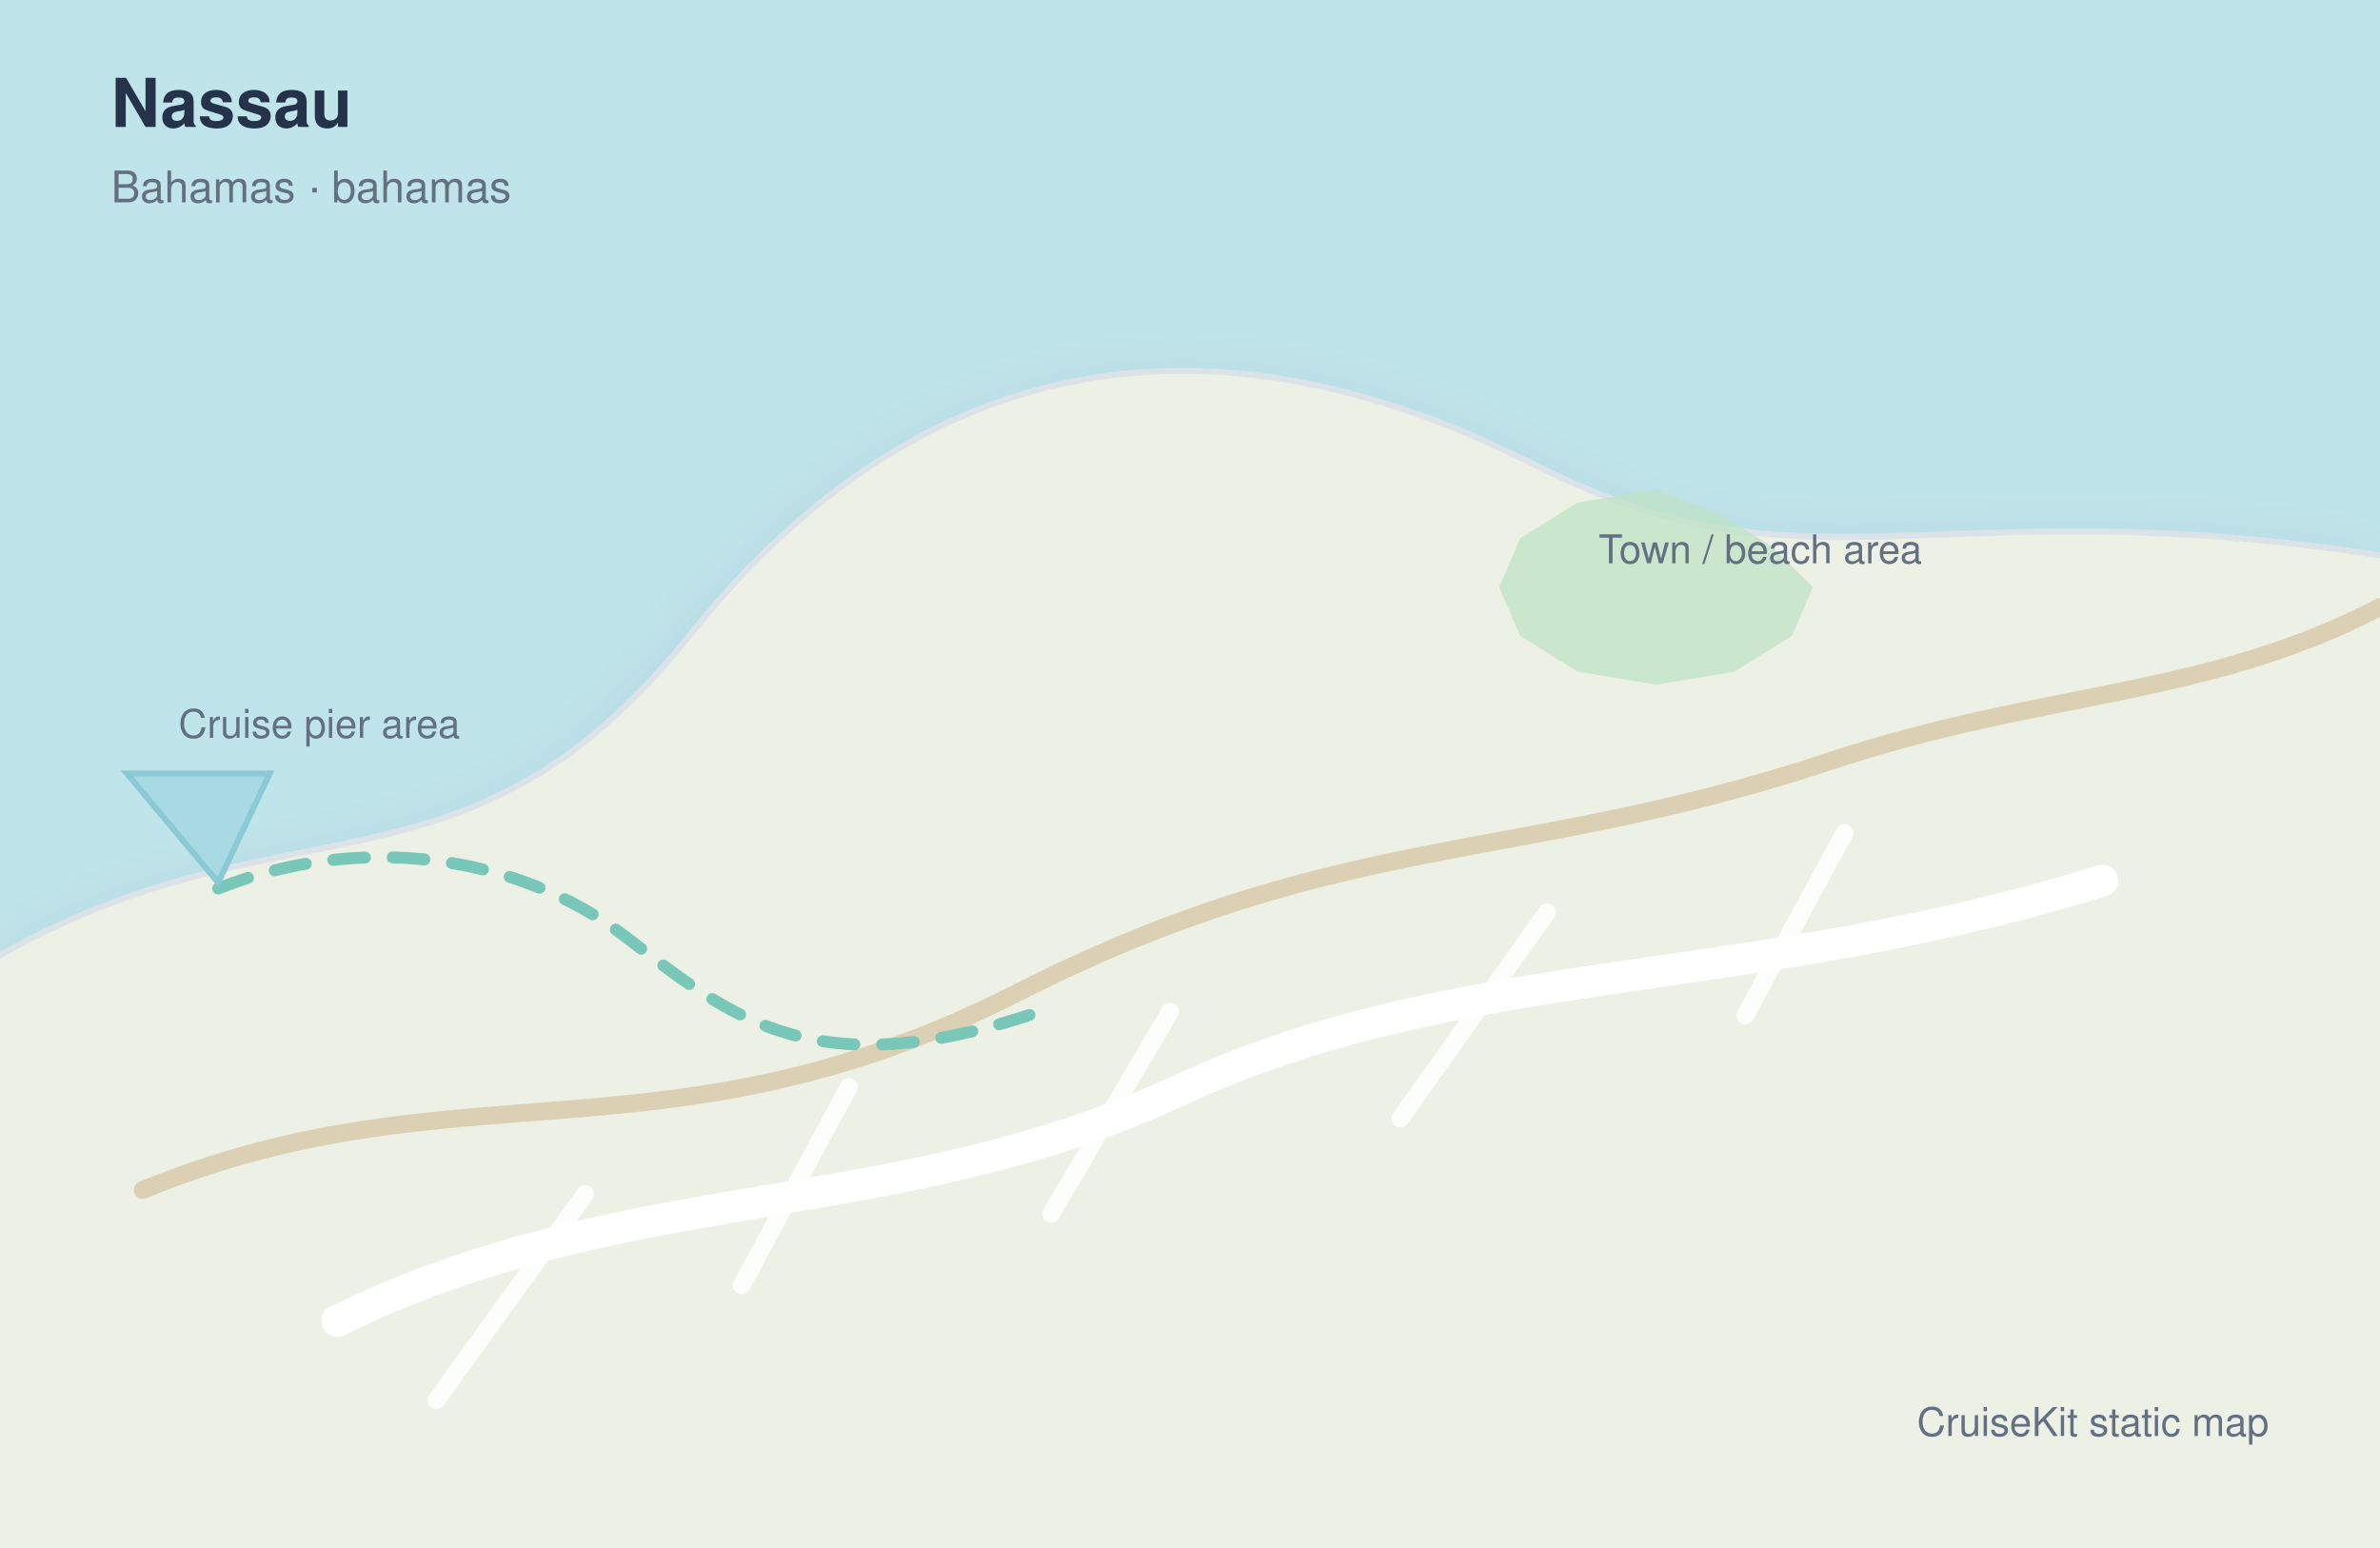
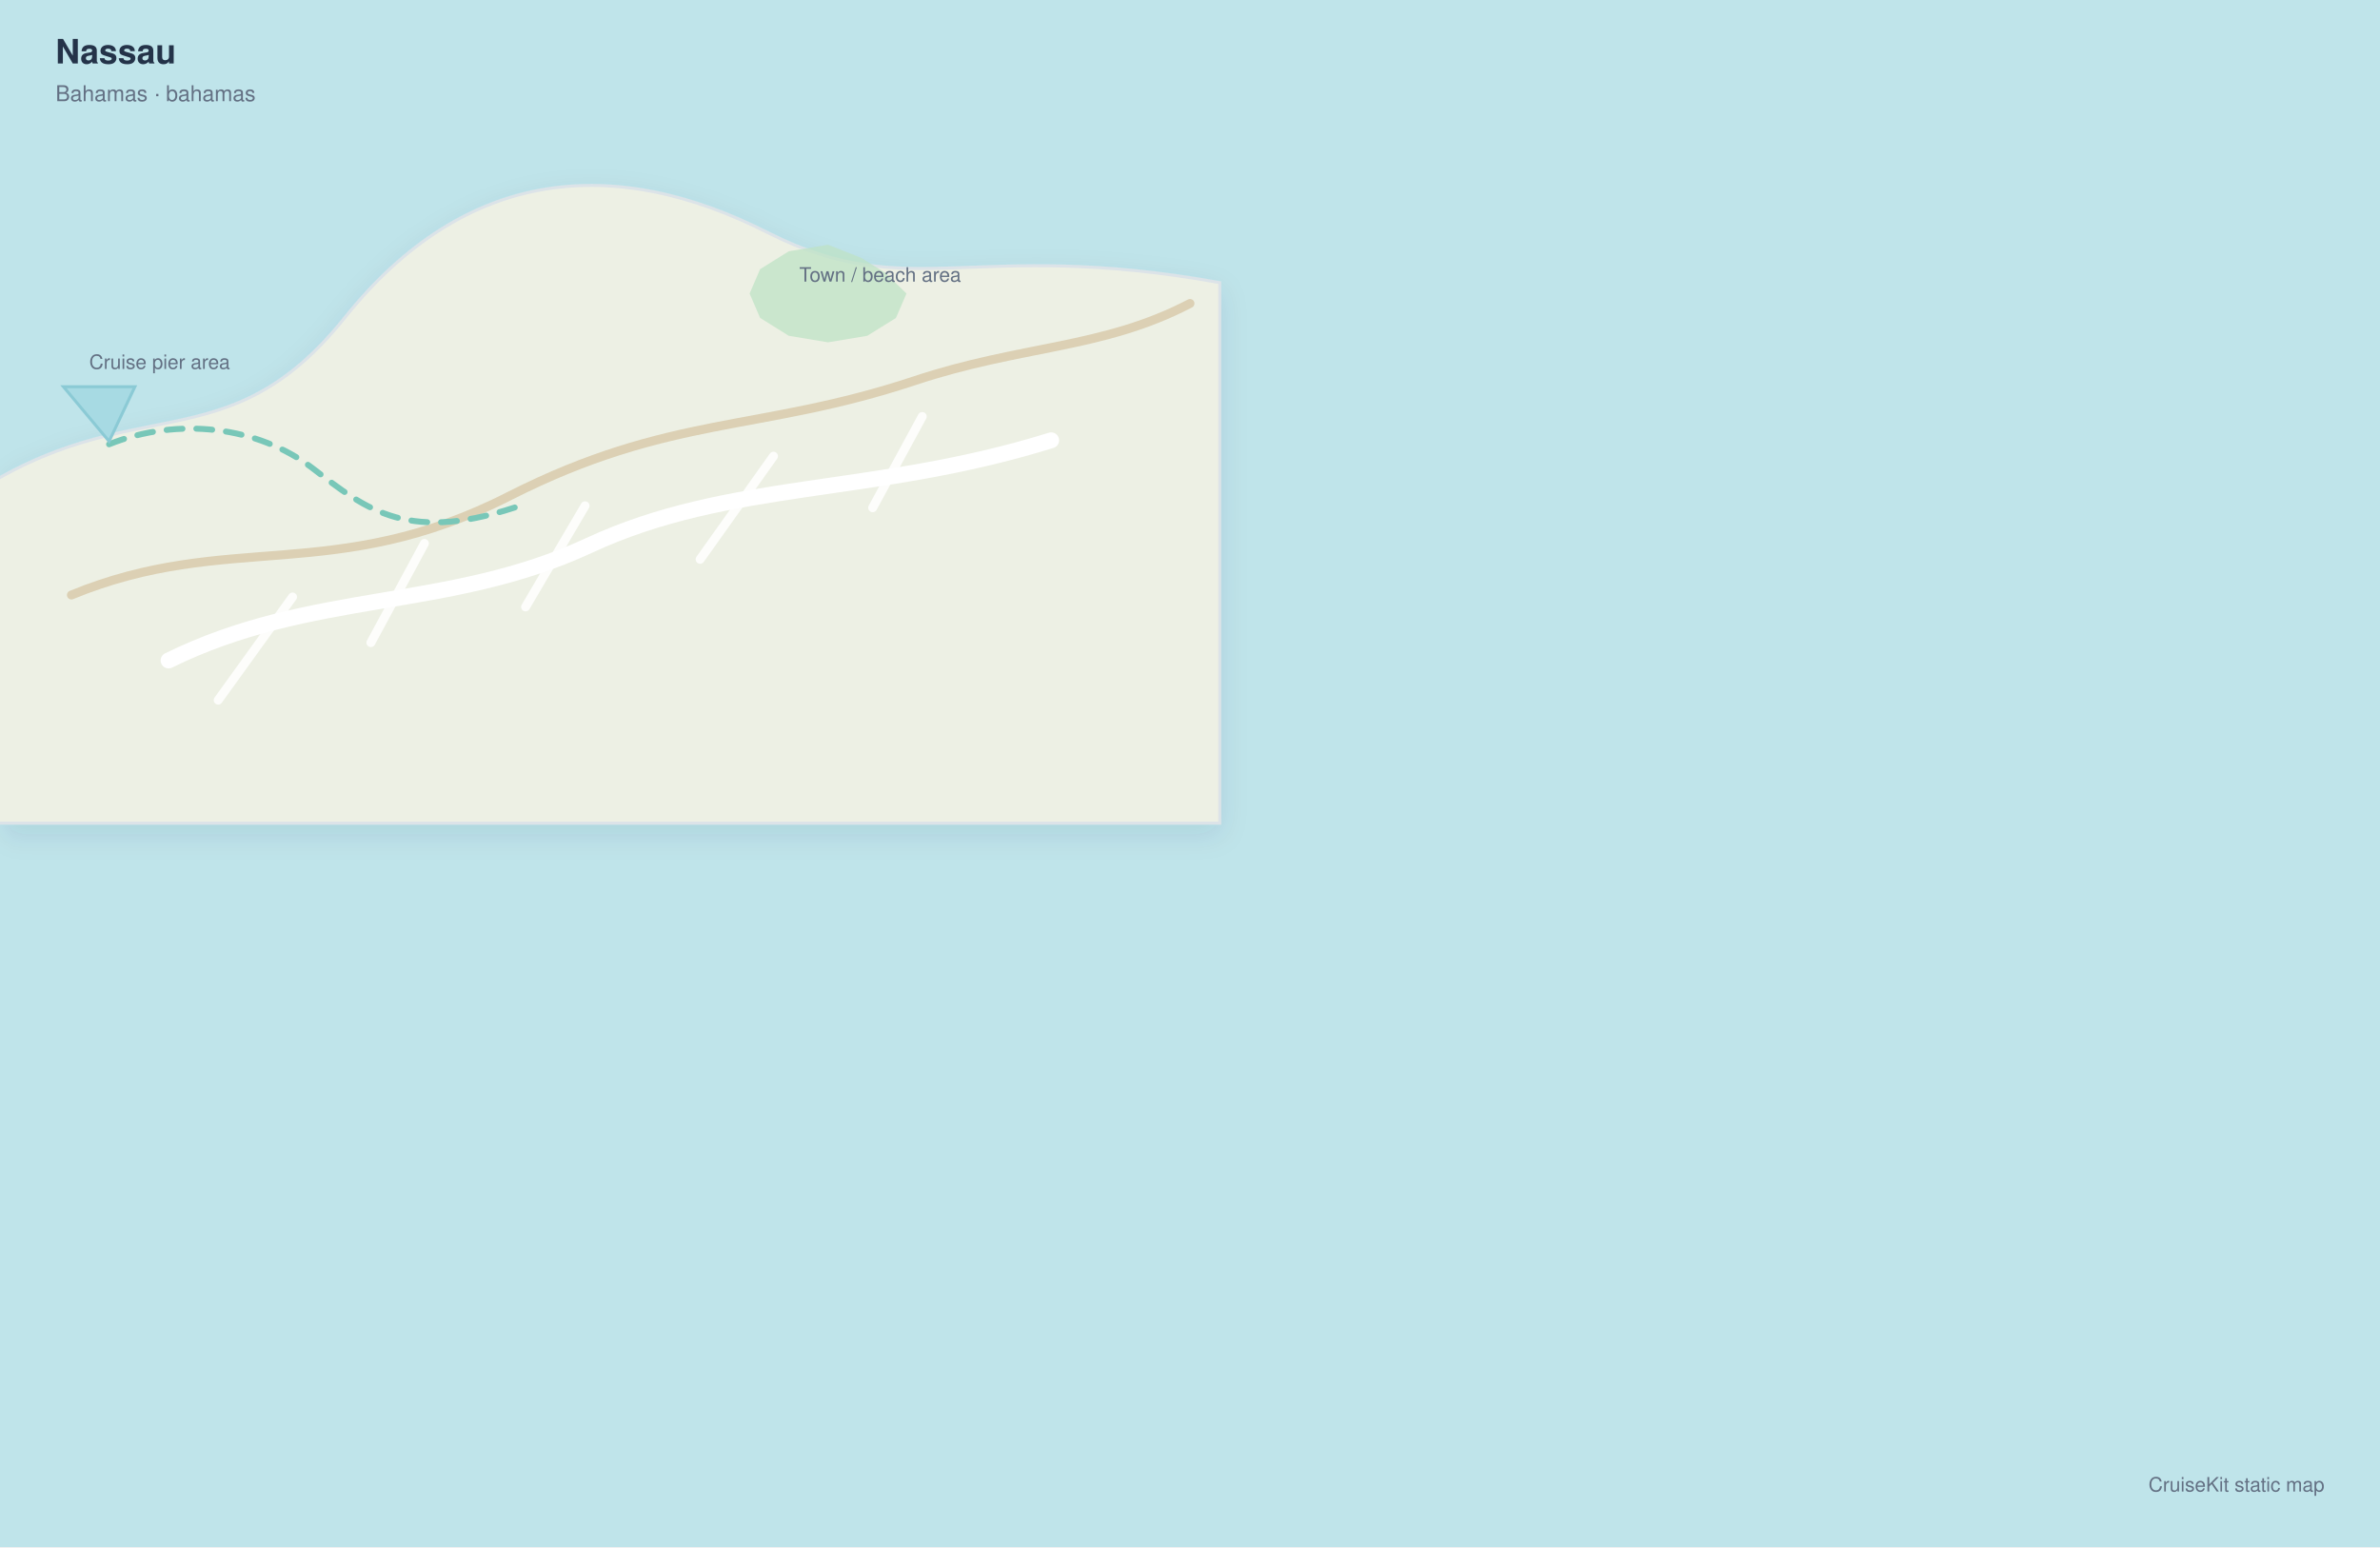
- <svg xmlns="http://www.w3.org/2000/svg" width="1200" height="780" viewBox="0 0 1200 780" role="img" aria-label="Nassau port snapshot">
+ <svg xmlns="http://www.w3.org/2000/svg" width="2400" height="1560" viewBox="0 0 2400 1560" role="img" aria-label="Nassau port snapshot">
  <defs>
    <linearGradient id="water" x1="0" y1="0" x2="1" y2="1">
      <stop offset="0" stop-color="#BFE4EA" />
      <stop offset="1" stop-color="#9BD2DD" />
    </linearGradient>
    <filter id="softShadow" x="-20%" y="-20%" width="140%" height="140%">
      <feDropShadow dx="0" dy="10" stdDeviation="14" flood-color="#23445A" flood-opacity="0.10" />
    </filter>
  </defs>
-   <rect width="1200" height="780" fill="#BFE4EA" />
+   <rect width="2400" height="1560" fill="#BFE4EA" />
  <path d="M -30 500 C 135 390 228 470 348 320 C 470 168 620 156 775 235 C 918 307 980 240 1230 285 L 1230 830 L -30 830 Z" fill="#EDF0E4" stroke="#DCE3E8" stroke-width="3" filter="url(#softShadow)" />
  <path d="M 72 600 C 230 535 338 590 514 500 C 676 418 765 436 922 384 C 1030 348 1112 352 1200 306" fill="none" stroke="#D8C9AA" stroke-width="9" stroke-linecap="round" stroke-opacity="0.82" />
  <path d="M 170 666 C 314 595 452 616 594 550 S 880 500 1060 444" fill="none" stroke="#FFFFFF" stroke-width="16" stroke-linecap="round" />
  <path d="M 220 706 L 295 602 M 374 648 L 428 548 M 530 612 L 590 510 M 706 564 L 780 460 M 880 512 L 930 420" fill="none" stroke="#FFFFFF" stroke-width="9" stroke-linecap="round" stroke-opacity="0.86" />
  <path d="M 110 448 C 180 420 260 430 315 472 S 412 550 530 508" fill="none" stroke="#78C7B8" stroke-width="6" stroke-linecap="round" stroke-dasharray="16 14" />
  <path d="M 914.1 296.0 L 903.5 320.6 L 874.6 338.6 L 835.0 345.2 L 795.4 338.6 L 766.5 320.6 L 755.9 296.0 L 766.5 271.4 L 795.4 253.4 L 835.0 246.8 L 868.4 260.0 L 892.9 275.2 Z" fill="#BFE3C5" fill-opacity="0.74" />
  <path d="M 110 445 L 64 390 L 136 390 Z" fill="#A7DAE3" stroke="#8BCAD5" stroke-width="3" />
  <text x="56" y="64" fill="#243349" font-size="34" font-family="Helvetica" font-weight="800">Nassau</text>
  <text x="56" y="102" fill="#637083" font-size="22" font-family="Helvetica">Bahamas · bahamas</text>
  <text x="90" y="372" fill="#637083" font-size="20" font-family="Helvetica">Cruise pier area</text>
  <text x="806" y="284" fill="#637083" font-size="20" font-family="Helvetica">Town / beach area</text>
-   <text x="1144" y="724" fill="#637083" font-size="20" font-family="Helvetica" text-anchor="end">CruiseKit static map</text>
+   <text x="2344" y="1504" fill="#637083" font-size="20" font-family="Helvetica" text-anchor="end">CruiseKit static map</text>
</svg>
